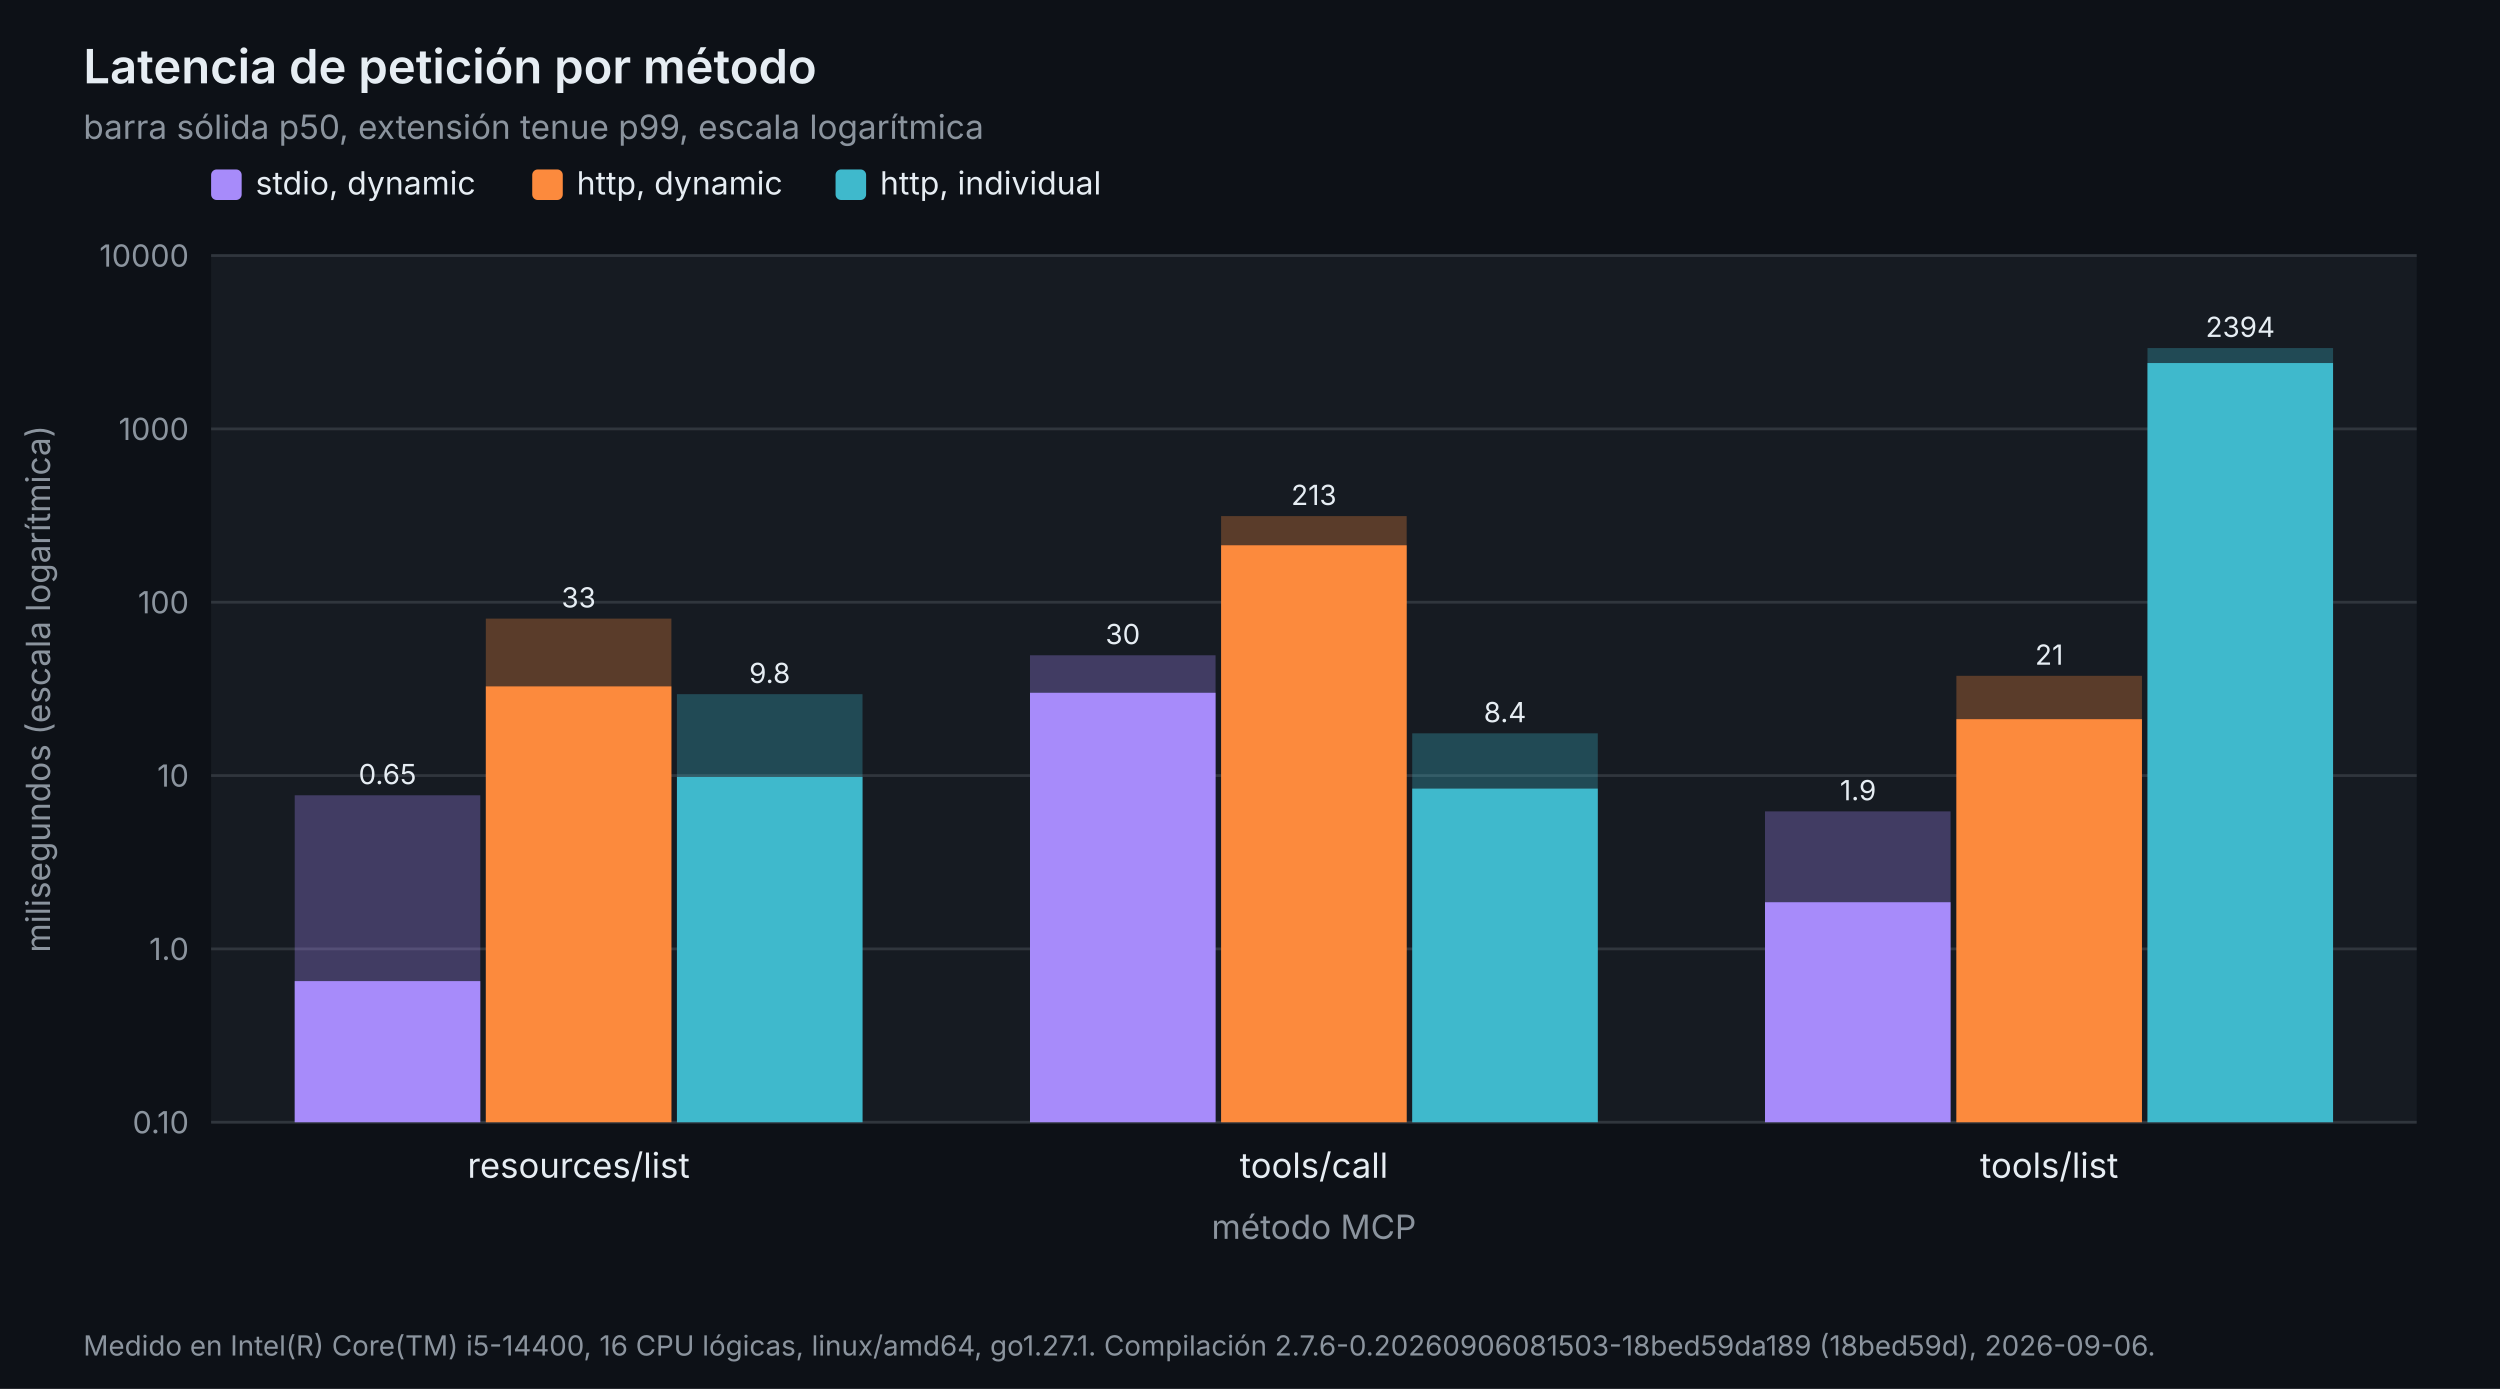
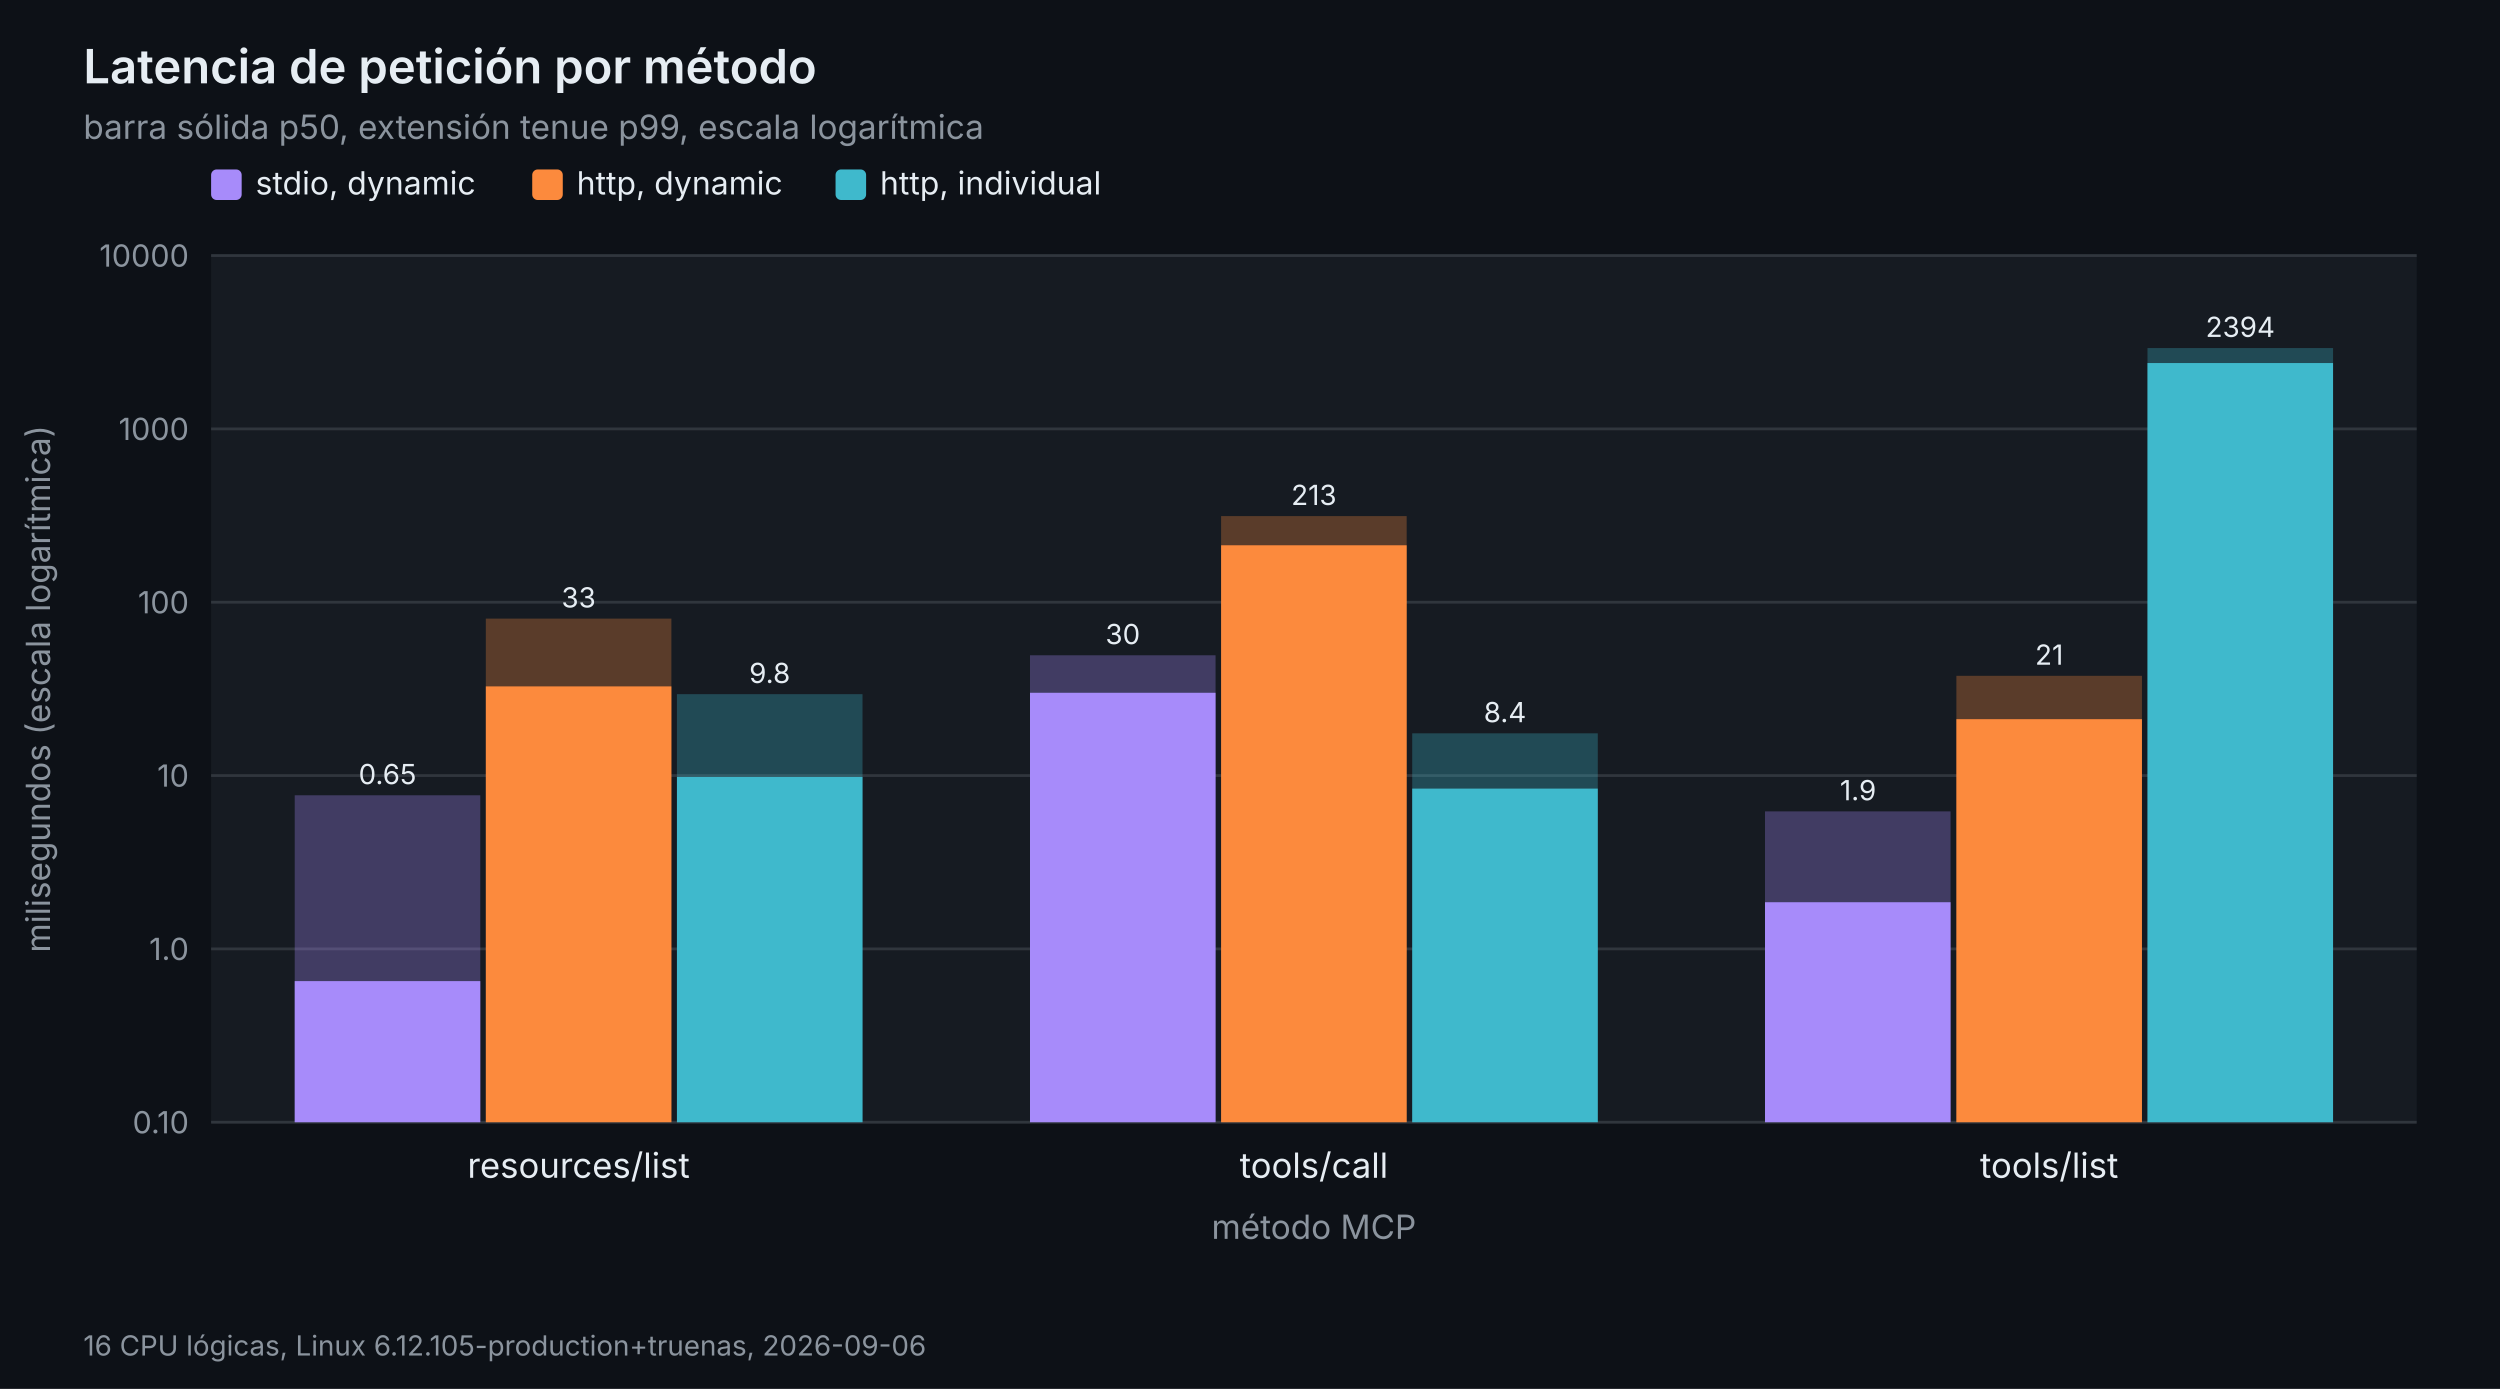
- <svg xmlns="http://www.w3.org/2000/svg" viewBox="0 0 900 500" width="900" height="500" role="img" aria-label="Latencia de petición por método. barra sólida p50, extensión tenue p99, escala logarítmica. Medido en Intel(R) Core(TM) i5-14400, 16 CPU lógicas, linux/amd64, go1.27.1. Compilación 2.7.6-0.20260906081503-18bed59da189 (18bed59d), 2026-09-06.">
+ <svg xmlns="http://www.w3.org/2000/svg" viewBox="0 0 900 500" width="900" height="500" role="img" aria-label="Latencia de petición por método. barra sólida p50, extensión tenue p99, escala logarítmica. 16 CPU lógicas, Linux 6.12.105-production+truenas, 2026-09-06">
  <rect width="900" height="500" fill="#0d1117" />
  <text x="30" y="30" font-family="ui-sans-serif,system-ui,-apple-system,Segoe UI,sans-serif" font-size="17" font-weight="600" fill="#e6edf3">Latencia de petición por método</text>
  <text x="30" y="50" font-family="ui-sans-serif,system-ui,-apple-system,Segoe UI,sans-serif" font-size="12" fill="#8b949e">barra sólida p50, extensión tenue p99, escala logarítmica</text>
  <rect x="76" y="92" width="794" height="312" fill="#161b22" />
  <rect x="76.0" y="61.0" width="11" height="11" rx="2" fill="#a78bfa" />
  <text x="92.0" y="70.0" font-family="ui-sans-serif,system-ui,-apple-system,Segoe UI,sans-serif" font-size="11.5" fill="#e6edf3">stdio, dynamic</text>
  <rect x="191.6" y="61.0" width="11" height="11" rx="2" fill="#fc8a3d" />
  <text x="207.6" y="70.0" font-family="ui-sans-serif,system-ui,-apple-system,Segoe UI,sans-serif" font-size="11.5" fill="#e6edf3">http, dynamic</text>
  <rect x="300.8" y="61.0" width="11" height="11" rx="2" fill="#3fb9cc" />
  <text x="316.8" y="70.0" font-family="ui-sans-serif,system-ui,-apple-system,Segoe UI,sans-serif" font-size="11.5" fill="#e6edf3">http, individual</text>
  <line x1="76" y1="404.0" x2="870" y2="404.0" stroke="#30363d" stroke-width="1" />
  <text x="68" y="408.0" font-family="ui-sans-serif,system-ui,-apple-system,Segoe UI,sans-serif" font-size="11" text-anchor="end" fill="#8b949e">0.10</text>
  <line x1="76" y1="341.6" x2="870" y2="341.6" stroke="#30363d" stroke-width="1" />
  <text x="68" y="345.6" font-family="ui-sans-serif,system-ui,-apple-system,Segoe UI,sans-serif" font-size="11" text-anchor="end" fill="#8b949e">1.0</text>
  <line x1="76" y1="279.2" x2="870" y2="279.2" stroke="#30363d" stroke-width="1" />
  <text x="68" y="283.2" font-family="ui-sans-serif,system-ui,-apple-system,Segoe UI,sans-serif" font-size="11" text-anchor="end" fill="#8b949e">10</text>
  <line x1="76" y1="216.8" x2="870" y2="216.8" stroke="#30363d" stroke-width="1" />
  <text x="68" y="220.8" font-family="ui-sans-serif,system-ui,-apple-system,Segoe UI,sans-serif" font-size="11" text-anchor="end" fill="#8b949e">100</text>
  <line x1="76" y1="154.4" x2="870" y2="154.4" stroke="#30363d" stroke-width="1" />
  <text x="68" y="158.4" font-family="ui-sans-serif,system-ui,-apple-system,Segoe UI,sans-serif" font-size="11" text-anchor="end" fill="#8b949e">1000</text>
  <line x1="76" y1="92.0" x2="870" y2="92.0" stroke="#30363d" stroke-width="1" />
  <text x="68" y="96.0" font-family="ui-sans-serif,system-ui,-apple-system,Segoe UI,sans-serif" font-size="11" text-anchor="end" fill="#8b949e">10000</text>
  <text x="18" y="248.0" font-family="ui-sans-serif,system-ui,-apple-system,Segoe UI,sans-serif" font-size="12" fill="#8b949e" text-anchor="middle" transform="rotate(-90 18 248.0)">milisegundos (escala logarítmica)</text>
  <text x="473.0" y="446" font-family="ui-sans-serif,system-ui,-apple-system,Segoe UI,sans-serif" font-size="12" text-anchor="middle" fill="#8b949e">método MCP</text>
-   <text x="30" y="488" font-family="ui-sans-serif,system-ui,-apple-system,Segoe UI,sans-serif" font-size="10" fill="#8b949e">Medido en Intel(R) Core(TM) i5-14400, 16 CPU lógicas, linux/amd64, go1.27.1. Compilación 2.7.6-0.20260906081503-18bed59da189 (18bed59d), 2026-09-06.</text>
+   <text x="30" y="488" font-family="ui-sans-serif,system-ui,-apple-system,Segoe UI,sans-serif" font-size="10" fill="#8b949e">16 CPU lógicas, Linux 6.12.105-production+truenas, 2026-09-06</text>
  <rect x="106.1" y="286.3" width="66.8" height="117.7" fill="#a78bfa" fill-opacity="0.3" />
  <rect x="106.1" y="353.2" width="66.8" height="50.8" fill="#a78bfa" />
  <text x="139.5" y="282.3" font-family="ui-sans-serif,system-ui,-apple-system,Segoe UI,sans-serif" font-size="10" text-anchor="middle" fill="#e6edf3">0.65</text>
  <rect x="174.9" y="222.7" width="66.8" height="181.3" fill="#fc8a3d" fill-opacity="0.3" />
  <rect x="174.9" y="247.1" width="66.8" height="156.9" fill="#fc8a3d" />
  <text x="208.3" y="218.7" font-family="ui-sans-serif,system-ui,-apple-system,Segoe UI,sans-serif" font-size="10" text-anchor="middle" fill="#e6edf3">33</text>
  <rect x="243.7" y="249.9" width="66.8" height="154.1" fill="#3fb9cc" fill-opacity="0.3" />
  <rect x="243.7" y="279.7" width="66.8" height="124.3" fill="#3fb9cc" />
  <text x="277.1" y="245.9" font-family="ui-sans-serif,system-ui,-apple-system,Segoe UI,sans-serif" font-size="10" text-anchor="middle" fill="#e6edf3">9.8</text>
  <text x="208.3" y="424" font-family="ui-sans-serif,system-ui,-apple-system,Segoe UI,sans-serif" font-size="12.5" text-anchor="middle" fill="#e6edf3">resources/list</text>
  <rect x="370.8" y="235.9" width="66.8" height="168.1" fill="#a78bfa" fill-opacity="0.3" />
  <rect x="370.8" y="249.4" width="66.8" height="154.6" fill="#a78bfa" />
  <text x="404.2" y="231.9" font-family="ui-sans-serif,system-ui,-apple-system,Segoe UI,sans-serif" font-size="10" text-anchor="middle" fill="#e6edf3">30</text>
  <rect x="439.6" y="185.8" width="66.8" height="218.2" fill="#fc8a3d" fill-opacity="0.3" />
  <rect x="439.6" y="196.3" width="66.8" height="207.7" fill="#fc8a3d" />
  <text x="473.0" y="181.8" font-family="ui-sans-serif,system-ui,-apple-system,Segoe UI,sans-serif" font-size="10" text-anchor="middle" fill="#e6edf3">213</text>
  <rect x="508.4" y="264.0" width="66.8" height="140.0" fill="#3fb9cc" fill-opacity="0.3" />
  <rect x="508.4" y="283.9" width="66.8" height="120.1" fill="#3fb9cc" />
  <text x="541.8" y="260.0" font-family="ui-sans-serif,system-ui,-apple-system,Segoe UI,sans-serif" font-size="10" text-anchor="middle" fill="#e6edf3">8.4</text>
  <text x="473.0" y="424" font-family="ui-sans-serif,system-ui,-apple-system,Segoe UI,sans-serif" font-size="12.5" text-anchor="middle" fill="#e6edf3">tools/call</text>
  <rect x="635.4" y="292.1" width="66.8" height="111.9" fill="#a78bfa" fill-opacity="0.3" />
  <rect x="635.4" y="324.8" width="66.8" height="79.2" fill="#a78bfa" />
  <text x="668.9" y="288.1" font-family="ui-sans-serif,system-ui,-apple-system,Segoe UI,sans-serif" font-size="10" text-anchor="middle" fill="#e6edf3">1.9</text>
  <rect x="704.3" y="243.3" width="66.8" height="160.7" fill="#fc8a3d" fill-opacity="0.3" />
  <rect x="704.3" y="258.9" width="66.8" height="145.1" fill="#fc8a3d" />
  <text x="737.7" y="239.3" font-family="ui-sans-serif,system-ui,-apple-system,Segoe UI,sans-serif" font-size="10" text-anchor="middle" fill="#e6edf3">21</text>
  <rect x="773.1" y="125.3" width="66.8" height="278.7" fill="#3fb9cc" fill-opacity="0.3" />
  <rect x="773.1" y="130.7" width="66.8" height="273.3" fill="#3fb9cc" />
  <text x="806.5" y="121.3" font-family="ui-sans-serif,system-ui,-apple-system,Segoe UI,sans-serif" font-size="10" text-anchor="middle" fill="#e6edf3">2394</text>
  <text x="737.7" y="424" font-family="ui-sans-serif,system-ui,-apple-system,Segoe UI,sans-serif" font-size="12.5" text-anchor="middle" fill="#e6edf3">tools/list</text>
</svg>
